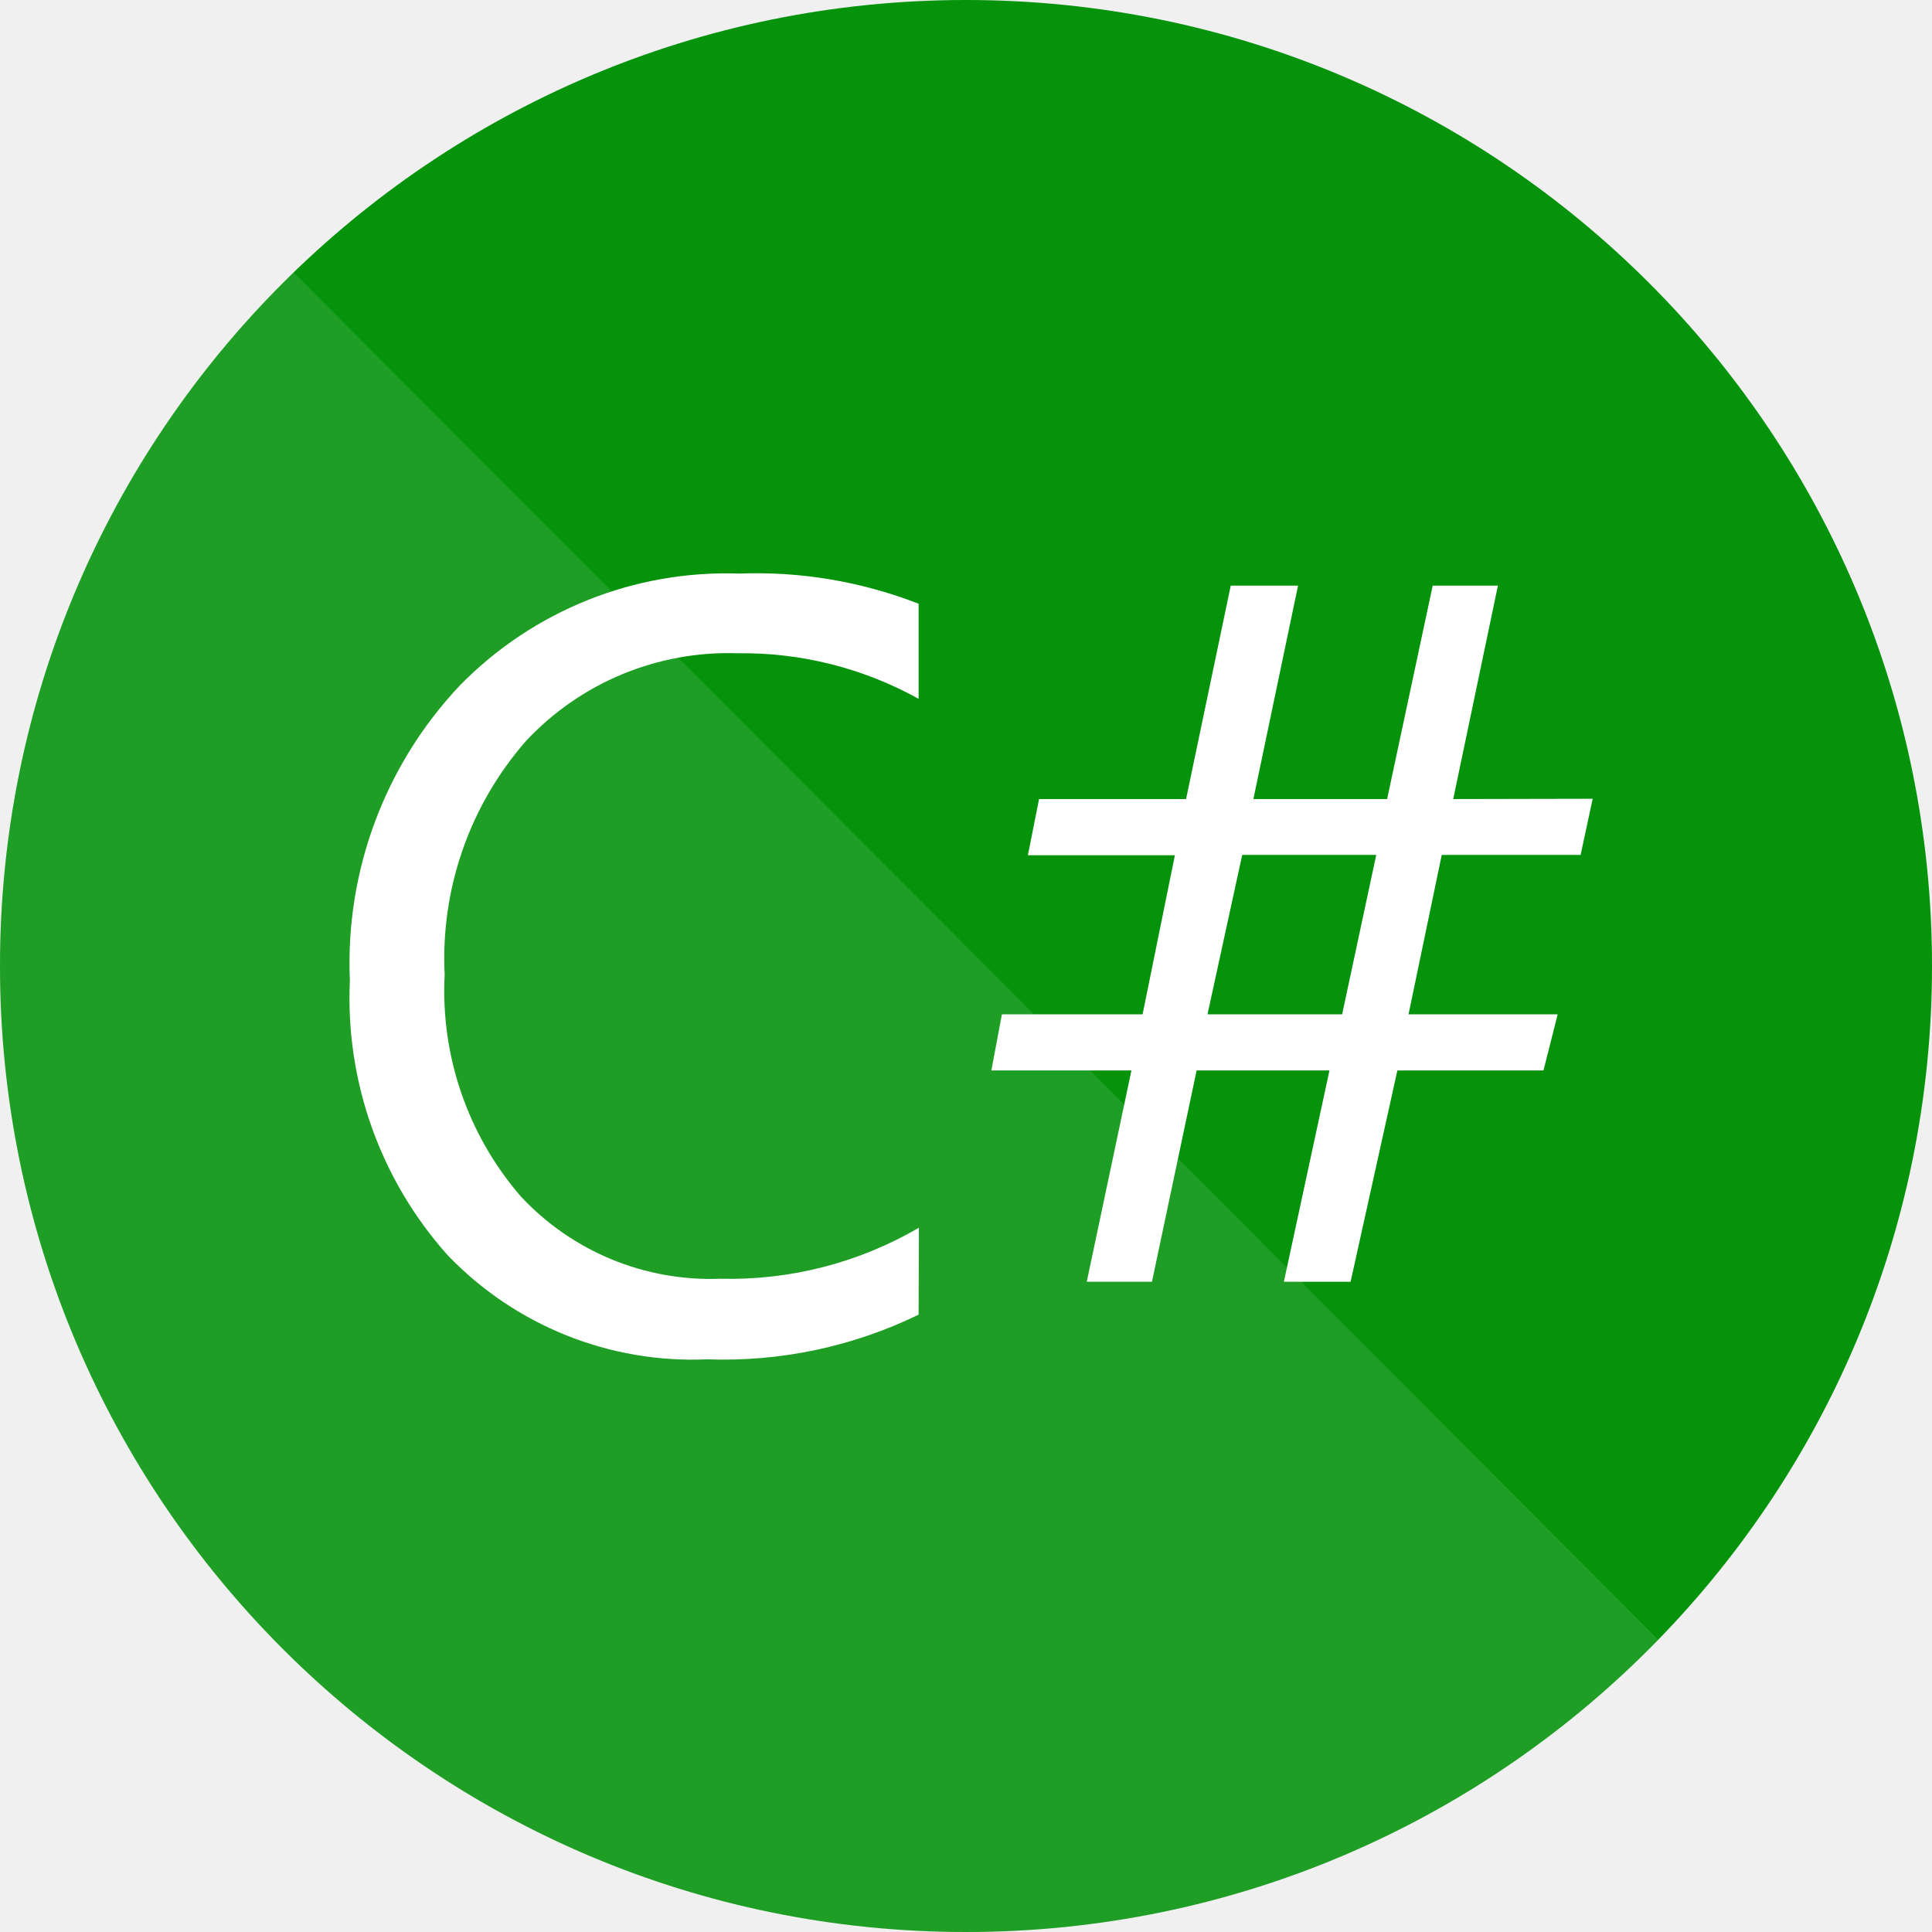
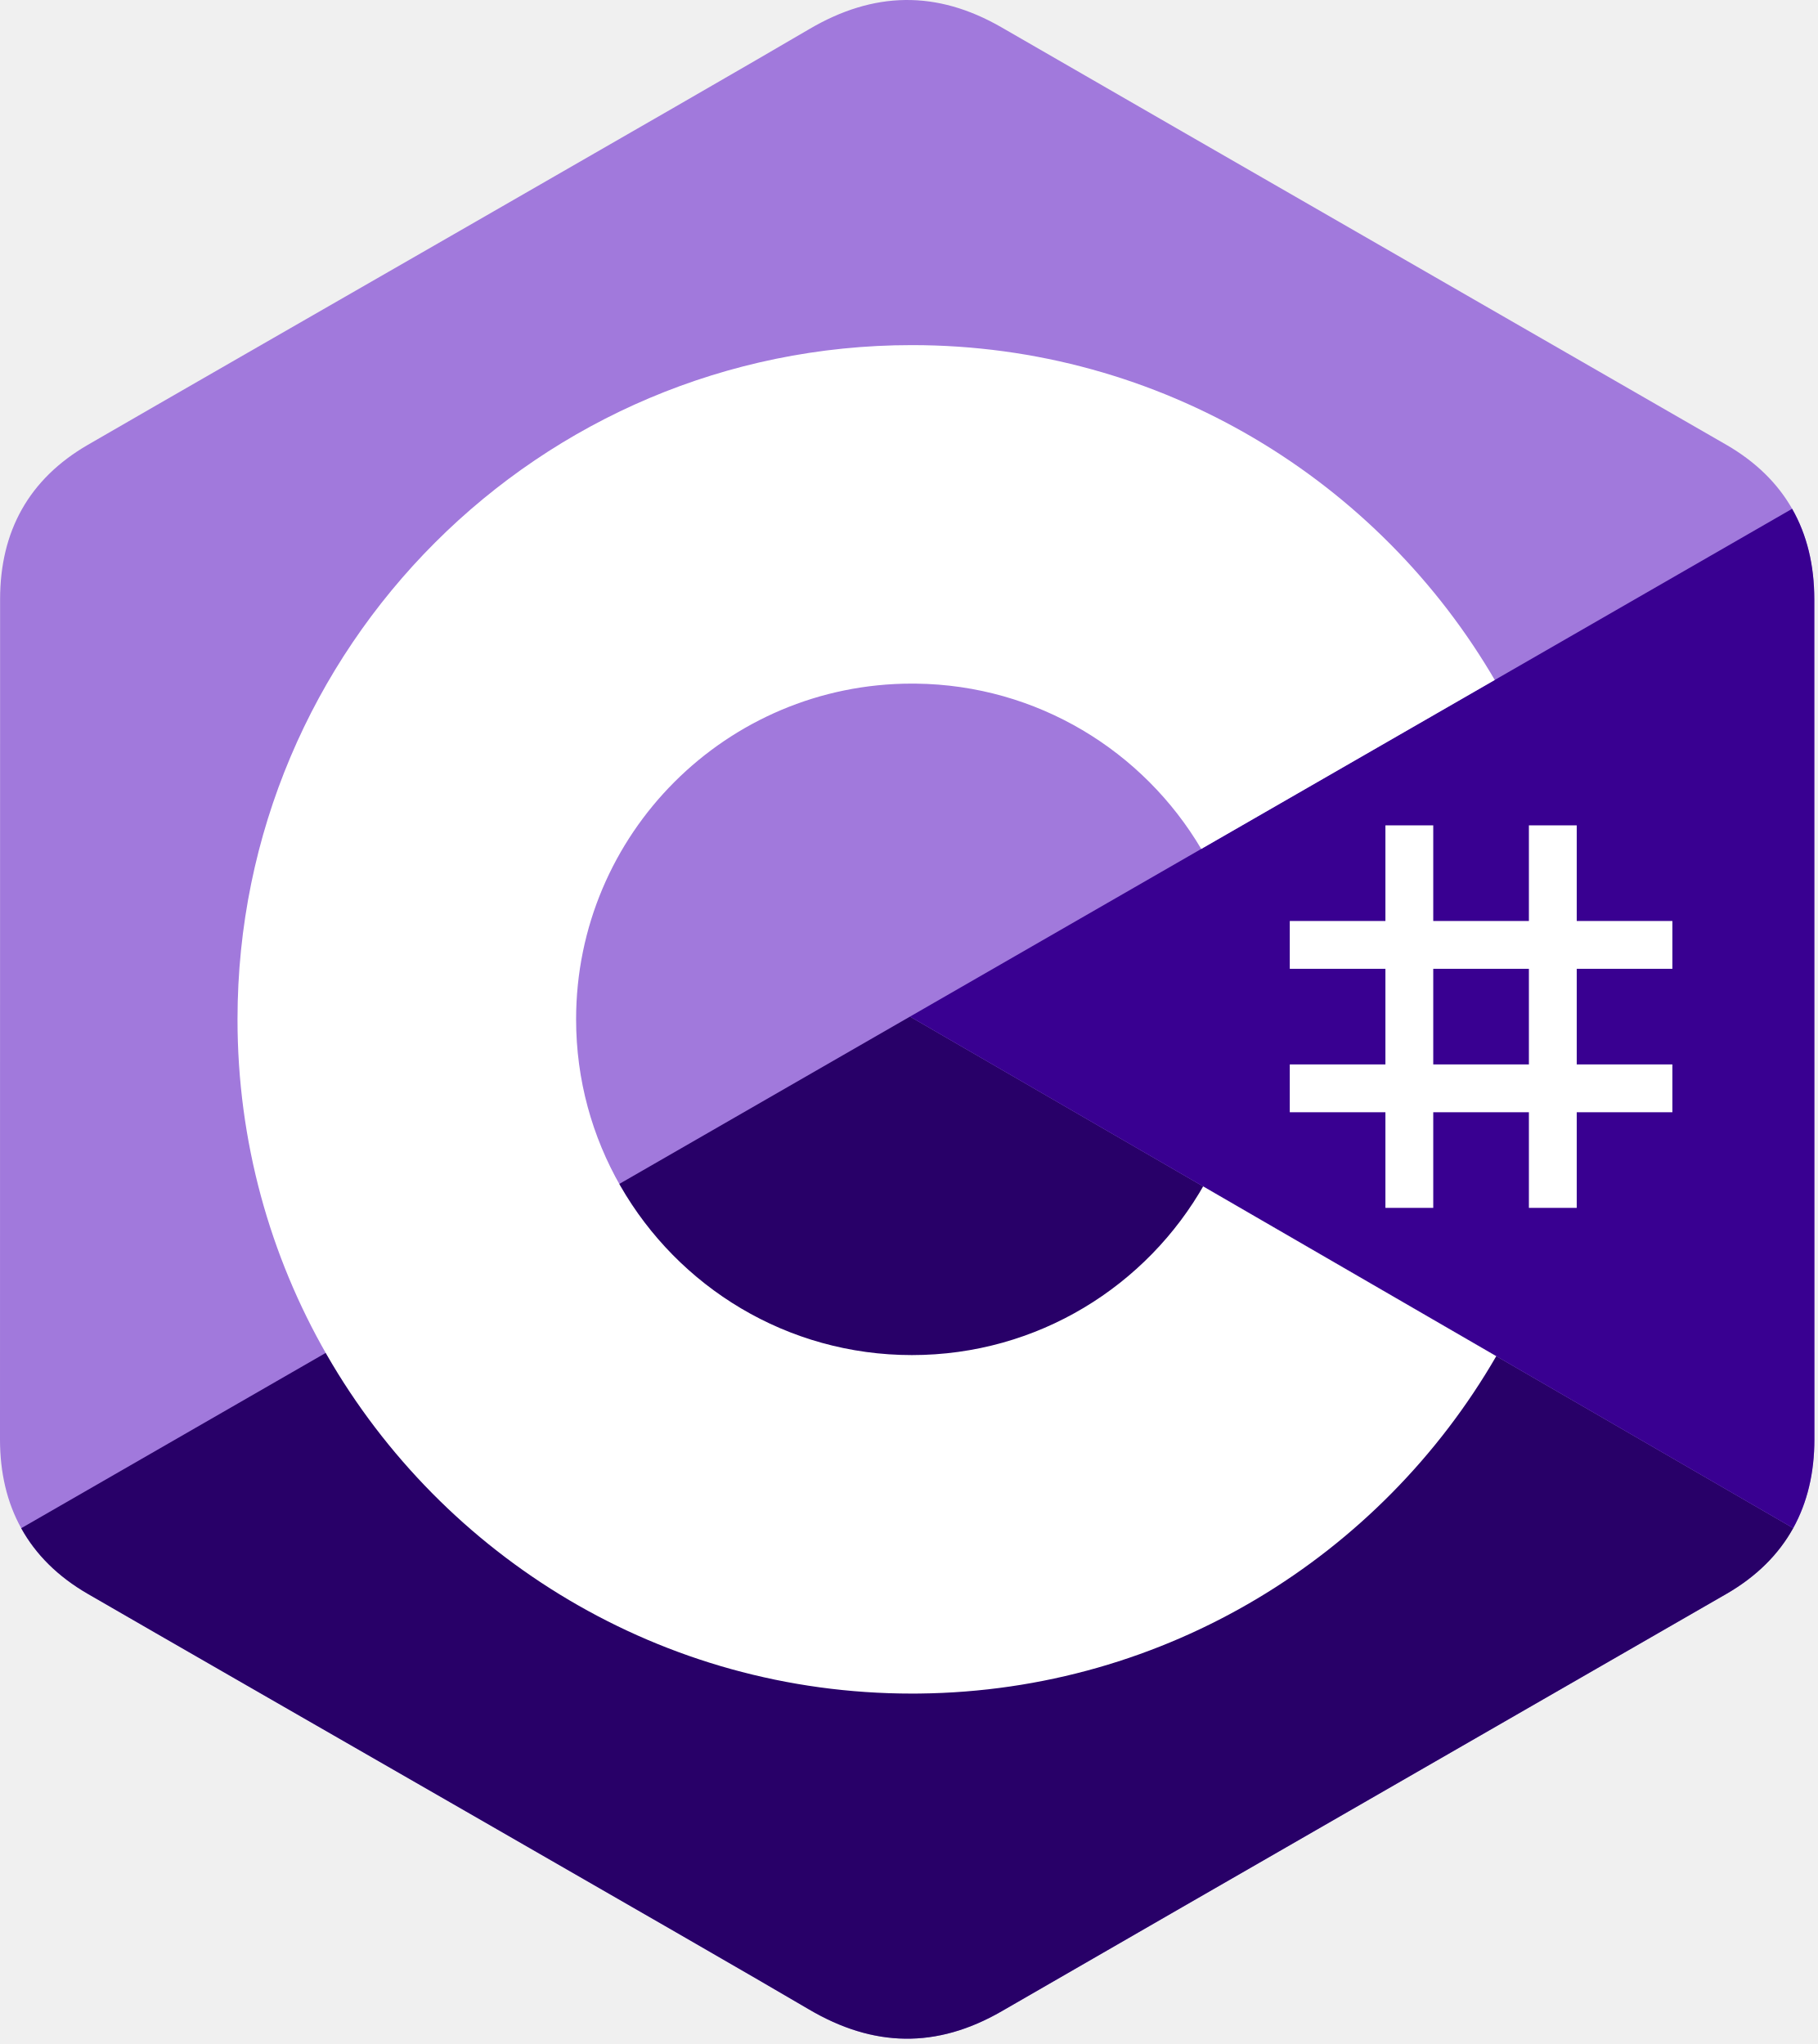
- <svg xmlns="http://www.w3.org/2000/svg" width="256px" height="256px" viewBox="0 0 256 256" version="1.1" preserveAspectRatio="xMidYMid">
+ <svg xmlns="http://www.w3.org/2000/svg" width="256px" height="288px" viewBox="0 0 256 288" version="1.1" preserveAspectRatio="xMidYMid">
  <g>
-     <circle fill="#05930C" cx="128" cy="128" r="128" />
-     <path d="M38.903,36.1 L219.736,217.266 C196.483,241.159 163.974,256 128,256 C57.308,256 0,198.692 0,128 C0,91.941 14.911,59.364 38.903,36.1 Z" fill-opacity="0.1" fill="#FFFFFF" />
-     <path d="M121.72,174.2 C113.012,178.437 103.397,180.47 93.72,180.12 C80.782,180.687 68.228,175.642 59.28,166.28 C50.389,156.313 45.751,143.262 46.36,129.92 C45.734,115.461 50.986,101.365 60.92,90.84 C70.631,80.905 84.076,75.518 97.96,76 C106.07,75.69 114.158,77.052 121.72,80 L121.72,92.6 C114.385,88.523 106.11,86.441 97.72,86.56 C87.151,86.21 76.945,90.438 69.72,98.16 C62.23,106.698 58.357,117.816 58.92,129.16 C58.366,139.881 61.978,150.4 69,158.52 C75.813,165.845 85.484,169.833 95.48,169.44 C104.698,169.669 113.797,167.328 121.76,162.68 L121.72,174.2 Z M211.04,105.84 L209.44,113.28 L191.04,113.28 L186.64,134.4 L206.4,134.4 L204.52,141.84 L185.16,141.84 L178.96,169.84 L170.12,169.84 L176.16,141.84 L158.56,141.84 L152.64,169.84 L144,169.84 L149.92,141.84 L131.36,141.84 L132.76,134.4 L151.4,134.4 L155.68,113.32 L136.2,113.32 L137.68,105.88 L157.16,105.88 L163.08,77.6 L172,77.6 L166.08,105.88 L183.8,105.88 L189.84,77.6 L198.48,77.6 L192.56,105.88 L211.04,105.84 Z M182.36,113.28 L164.6,113.28 L160,134.4 L177.84,134.4 L182.36,113.28 Z" fill="#FFFFFF" />
+     <path d="M255.569,84.452 C255.567,79.622 254.534,75.354 252.445,71.691 C250.393,68.089 247.32,65.07 243.198,62.683 C209.173,43.064 175.115,23.505 141.101,3.866 C131.931,-1.428 123.04,-1.235 113.938,4.135 C100.395,12.122 32.59,50.969 12.385,62.672 C4.064,67.489 0.015,74.861 0.013,84.443 C0,123.898 0.013,163.352 0,202.808 C0,207.532 0.991,211.717 2.988,215.325 C5.041,219.036 8.157,222.138 12.374,224.579 C32.58,236.282 100.394,275.126 113.934,283.115 C123.04,288.488 131.931,288.68 141.104,283.384 C175.119,263.744 209.179,244.186 243.209,224.567 C247.426,222.127 250.542,219.023 252.595,215.315 C254.589,211.707 255.582,207.522 255.582,202.797 C255.582,202.797 255.582,123.908 255.569,84.452" fill="#A179DC" fill-rule="nonzero" />
+     <path d="M128.182,143.241 L2.988,215.325 C5.041,219.036 8.157,222.138 12.374,224.579 C32.58,236.282 100.394,275.126 113.934,283.115 C123.04,288.488 131.931,288.68 141.104,283.384 C175.119,263.744 209.179,244.186 243.209,224.567 C247.426,222.127 250.542,219.023 252.595,215.315 L128.182,143.241" fill="#280068" fill-rule="nonzero" />
+     <path d="M255.569,84.452 C255.567,79.622 254.534,75.354 252.445,71.691 L128.182,143.241 L252.595,215.315 C254.589,211.707 255.58,207.522 255.582,202.797 C255.582,202.797 255.582,123.908 255.569,84.452" fill="#390091" fill-rule="nonzero" />
+     <path d="M201.892,116.294 L201.892,129.768 L215.366,129.768 L215.366,116.294 L222.103,116.294 L222.103,129.768 L235.577,129.768 L235.577,136.505 L222.103,136.505 L222.103,149.978 L235.577,149.978 L235.577,156.715 L222.103,156.715 L222.103,170.189 L215.366,170.189 L215.366,156.715 L201.892,156.715 L201.892,170.189 L195.155,170.189 L195.155,156.715 L181.682,156.715 L181.682,149.978 L195.155,149.978 L195.155,136.505 L181.682,136.505 L181.682,129.768 L195.155,129.768 L195.155,116.294 L201.892,116.294 Z M215.366,136.505 L201.892,136.505 L201.892,149.978 L215.366,149.978 L215.366,136.505 Z" fill="#FFFFFF" />
+     <path d="M128.457,48.626 C163.601,48.626 194.284,67.712 210.719,96.082 L210.558,95.809 L169.21,119.617 C161.063,105.824 146.128,96.515 128.996,96.323 L128.457,96.32 C102.331,96.32 81.151,117.5 81.151,143.625 C81.151,152.169 83.428,160.178 87.39,167.095 C95.544,181.33 110.873,190.931 128.457,190.931 C146.15,190.931 161.566,181.208 169.678,166.821 L169.481,167.166 L210.768,191.084 C194.513,219.213 164.25,238.241 129.515,238.62 L128.457,238.626 C93.202,238.626 62.432,219.422 46.038,190.902 C38.035,176.979 33.456,160.838 33.456,143.625 C33.456,91.159 75.988,48.626 128.457,48.626 Z" fill="#FFFFFF" fill-rule="nonzero" />
  </g>
</svg>
